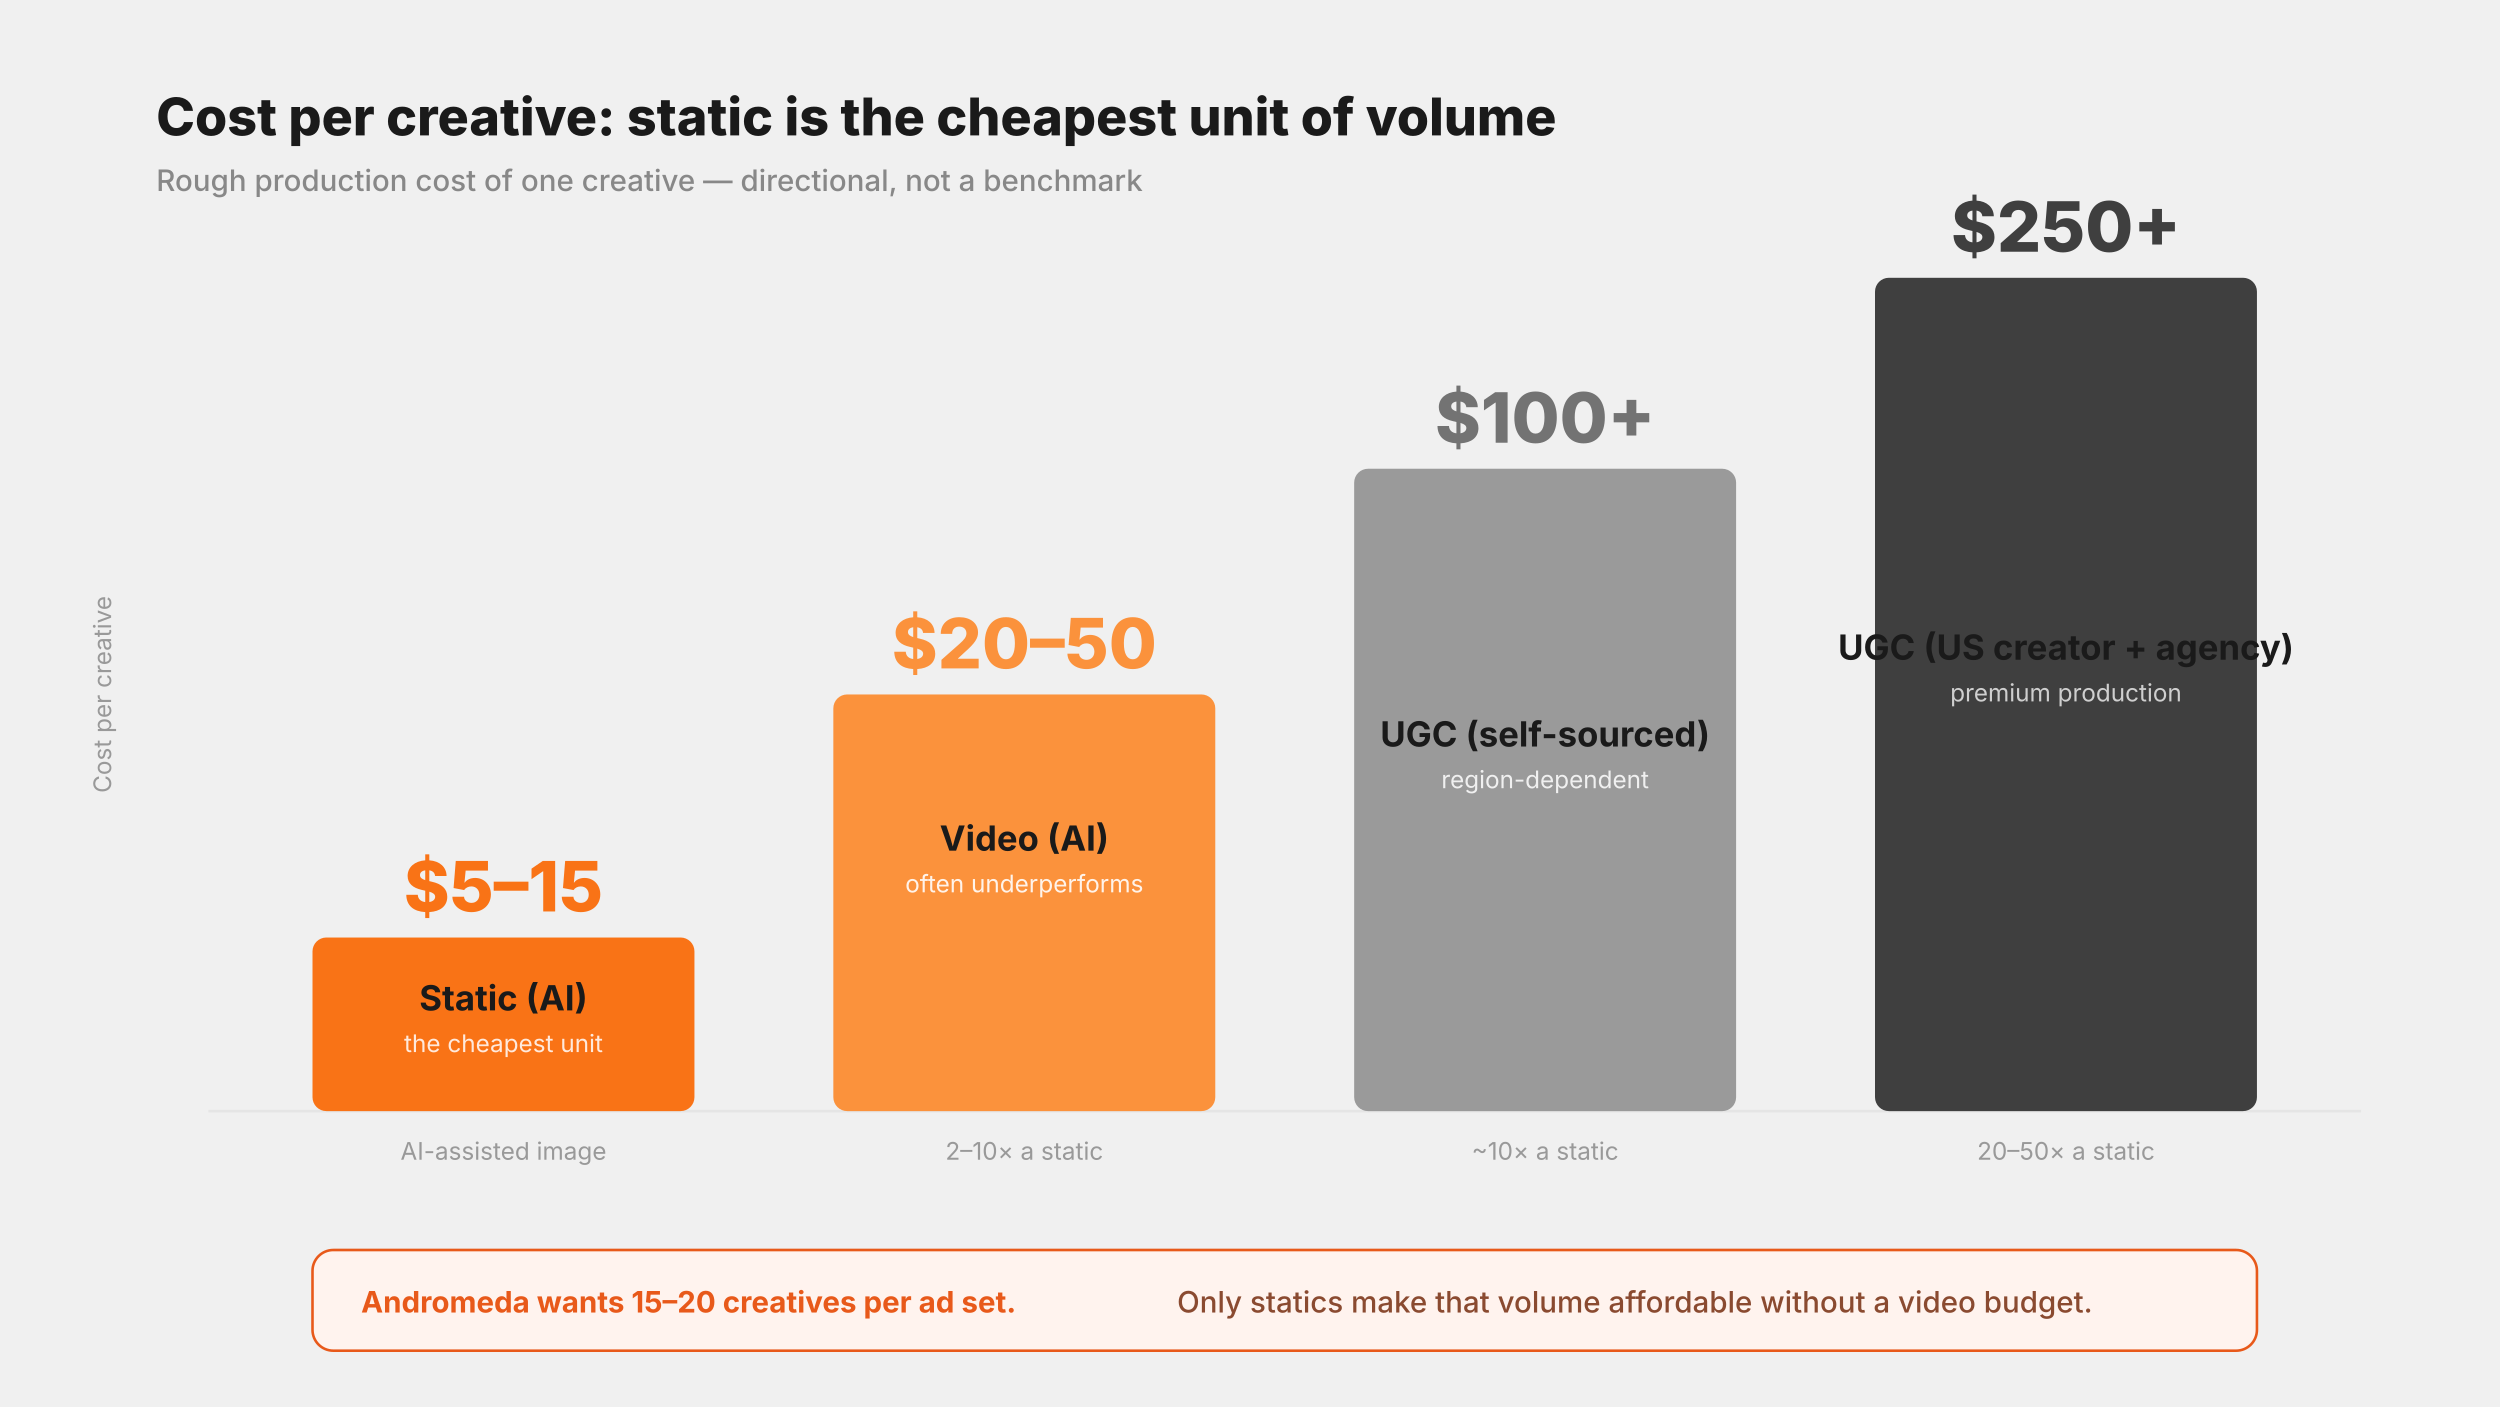
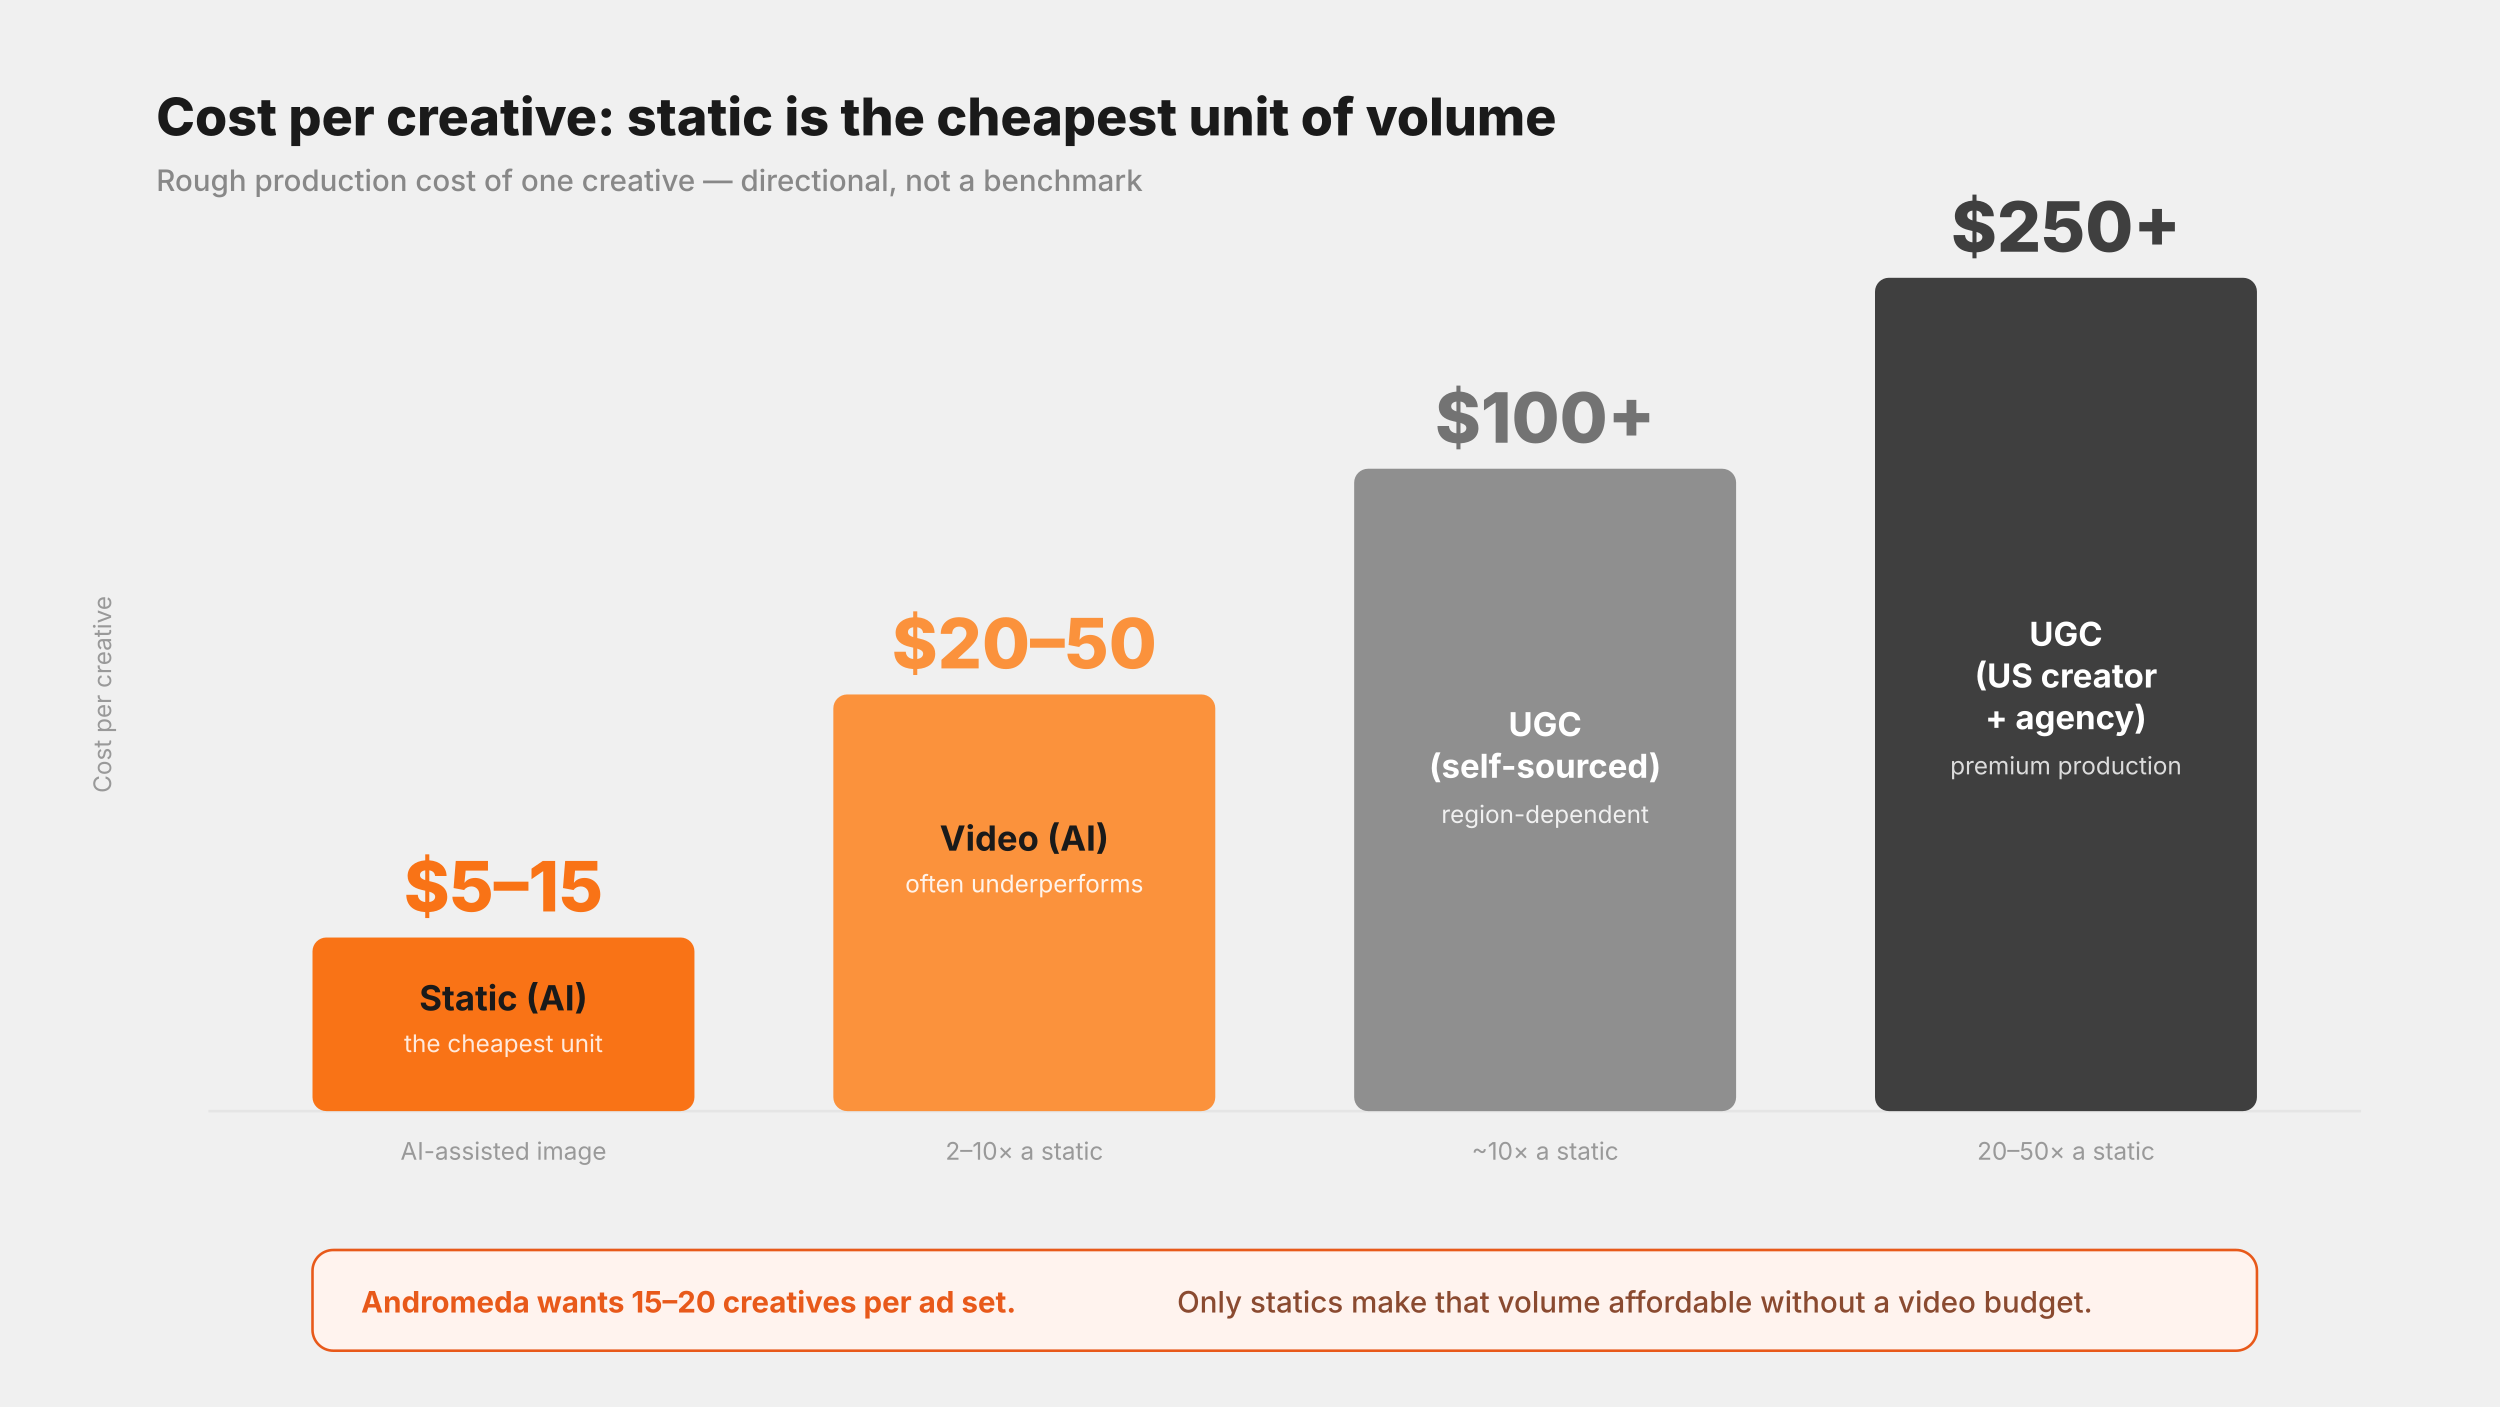
<svg xmlns="http://www.w3.org/2000/svg" width="1440" height="810" viewBox="0 0 1440 810" fill="none">
  <style>
    .h1 { font-family: -apple-system, BlinkMacSystemFont, 'Inter', sans-serif; font-size: 30px; font-weight: 800; fill: #1a1a1a; }
    .sub { font-family: -apple-system, BlinkMacSystemFont, 'Inter', sans-serif; font-size: 17px; font-weight: 500; fill: #888; }
    .price { font-family: -apple-system, BlinkMacSystemFont, 'Inter', sans-serif; font-size: 40px; font-weight: 800; }
    .name { font-family: -apple-system, BlinkMacSystemFont, 'Inter', sans-serif; font-size: 20px; font-weight: 700; fill: #1a1a1a; text-anchor: middle; }
    .desc { font-family: -apple-system, BlinkMacSystemFont, 'Inter', sans-serif; font-size: 14px; fill: #999; text-anchor: middle; }
    .axis-label { font-family: -apple-system, BlinkMacSystemFont, 'Inter', sans-serif; font-size: 14px; fill: #999; }
    .mult { font-family: -apple-system, BlinkMacSystemFont, 'Inter', sans-serif; font-size: 14px; font-weight: 700; fill: #999; text-anchor: middle; }
  </style>
  <text x="90" y="78" class="h1">Cost per creative: static is the cheapest unit of volume</text>
  <text x="90" y="110" class="sub">Rough production cost of one creative — directional, not a benchmark</text>
  <line x1="120" y1="640" x2="1360" y2="640" stroke="#e5e5e5" stroke-width="1.5" />
  <text x="64" y="400" class="axis-label" text-anchor="middle" transform="rotate(-90, 64, 400)">Cost per creative</text>
  <g>
    <rect x="180" y="540" width="220" height="100" rx="8" fill="#F97316" />
    <text x="290" y="525" class="price" fill="#F97316" text-anchor="middle">$5–15</text>
    <text x="290" y="582" class="name" fill="#ffffff">Static (AI)</text>
    <text x="290" y="606" font-family="-apple-system, BlinkMacSystemFont, 'Inter', sans-serif" font-size="14" fill="#ffe9dc" text-anchor="middle">the cheapest unit</text>
    <text x="290" y="668" class="desc">AI-assisted image</text>
  </g>
  <g>
    <rect x="480" y="400" width="220" height="240" rx="8" fill="#FB923C" />
    <text x="590" y="385" class="price" fill="#FB923C" text-anchor="middle">$20–50</text>
    <text x="590" y="490" class="name" fill="#ffffff">Video (AI)</text>
    <text x="590" y="514" font-family="-apple-system, BlinkMacSystemFont, 'Inter', sans-serif" font-size="14" fill="#fff3ea" text-anchor="middle">often underperforms</text>
    <text x="590" y="668" class="desc">2–10× a static</text>
  </g>
  <g>
-     <rect x="780" y="270" width="220" height="370" rx="8" fill="#9a9a9a" />
+     <rect x="780" y="270" width="220" height="370" rx="8" fill="#8f8f8f" />
    <text x="890" y="255" class="price" fill="#737373" text-anchor="middle">$100+</text>
-     <text x="890" y="430" class="name" fill="#ffffff">UGC (self-sourced)</text>
-     <text x="890" y="454" font-family="-apple-system, BlinkMacSystemFont, 'Inter', sans-serif" font-size="14" fill="#f0f0f0" text-anchor="middle">region-dependent</text>
+     <text x="890" y="424" font-family="-apple-system, BlinkMacSystemFont, 'Inter', sans-serif" font-size="19" font-weight="700" fill="#ffffff" text-anchor="middle">UGC</text>
+     <text x="890" y="448" font-family="-apple-system, BlinkMacSystemFont, 'Inter', sans-serif" font-size="19" font-weight="700" fill="#ffffff" text-anchor="middle">(self-sourced)</text>
+     <text x="890" y="474" font-family="-apple-system, BlinkMacSystemFont, 'Inter', sans-serif" font-size="14" fill="#f0f0f0" text-anchor="middle">region-dependent</text>
    <text x="890" y="668" class="desc">~10× a static</text>
  </g>
  <g>
    <rect x="1080" y="160" width="220" height="480" rx="8" fill="#3f3f3f" />
    <text x="1190" y="145" class="price" fill="#3f3f3f" text-anchor="middle">$250+</text>
-     <text x="1190" y="380" class="name" fill="#ffffff">UGC (US creator + agency)</text>
-     <text x="1190" y="404" font-family="-apple-system, BlinkMacSystemFont, 'Inter', sans-serif" font-size="14" fill="#cfcfcf" text-anchor="middle">premium production</text>
+     <text x="1190" y="372" font-family="-apple-system, BlinkMacSystemFont, 'Inter', sans-serif" font-size="19" font-weight="700" fill="#ffffff" text-anchor="middle">UGC</text>
+     <text x="1190" y="396" font-family="-apple-system, BlinkMacSystemFont, 'Inter', sans-serif" font-size="19" font-weight="700" fill="#ffffff" text-anchor="middle">(US creator</text>
+     <text x="1190" y="420" font-family="-apple-system, BlinkMacSystemFont, 'Inter', sans-serif" font-size="19" font-weight="700" fill="#ffffff" text-anchor="middle">+ agency)</text>
+     <text x="1190" y="446" font-family="-apple-system, BlinkMacSystemFont, 'Inter', sans-serif" font-size="14" fill="#dcdcdc" text-anchor="middle">premium production</text>
    <text x="1190" y="668" class="desc">20–50× a static</text>
  </g>
  <g transform="translate(180, 720)">
    <rect x="0" y="0" width="1120" height="58" rx="12" fill="#FFF3EE" stroke="#E8591A" stroke-width="1.5" />
    <text x="28" y="36" font-family="-apple-system, BlinkMacSystemFont, 'Inter', sans-serif" font-size="17" font-weight="700" fill="#E8591A">Andromeda wants 15–20 creatives per ad set.</text>
    <text x="498" y="36" font-family="-apple-system, BlinkMacSystemFont, 'Inter', sans-serif" font-size="17" font-weight="500" fill="#8a4a30">Only statics make that volume affordable without a video budget.</text>
  </g>
</svg>
